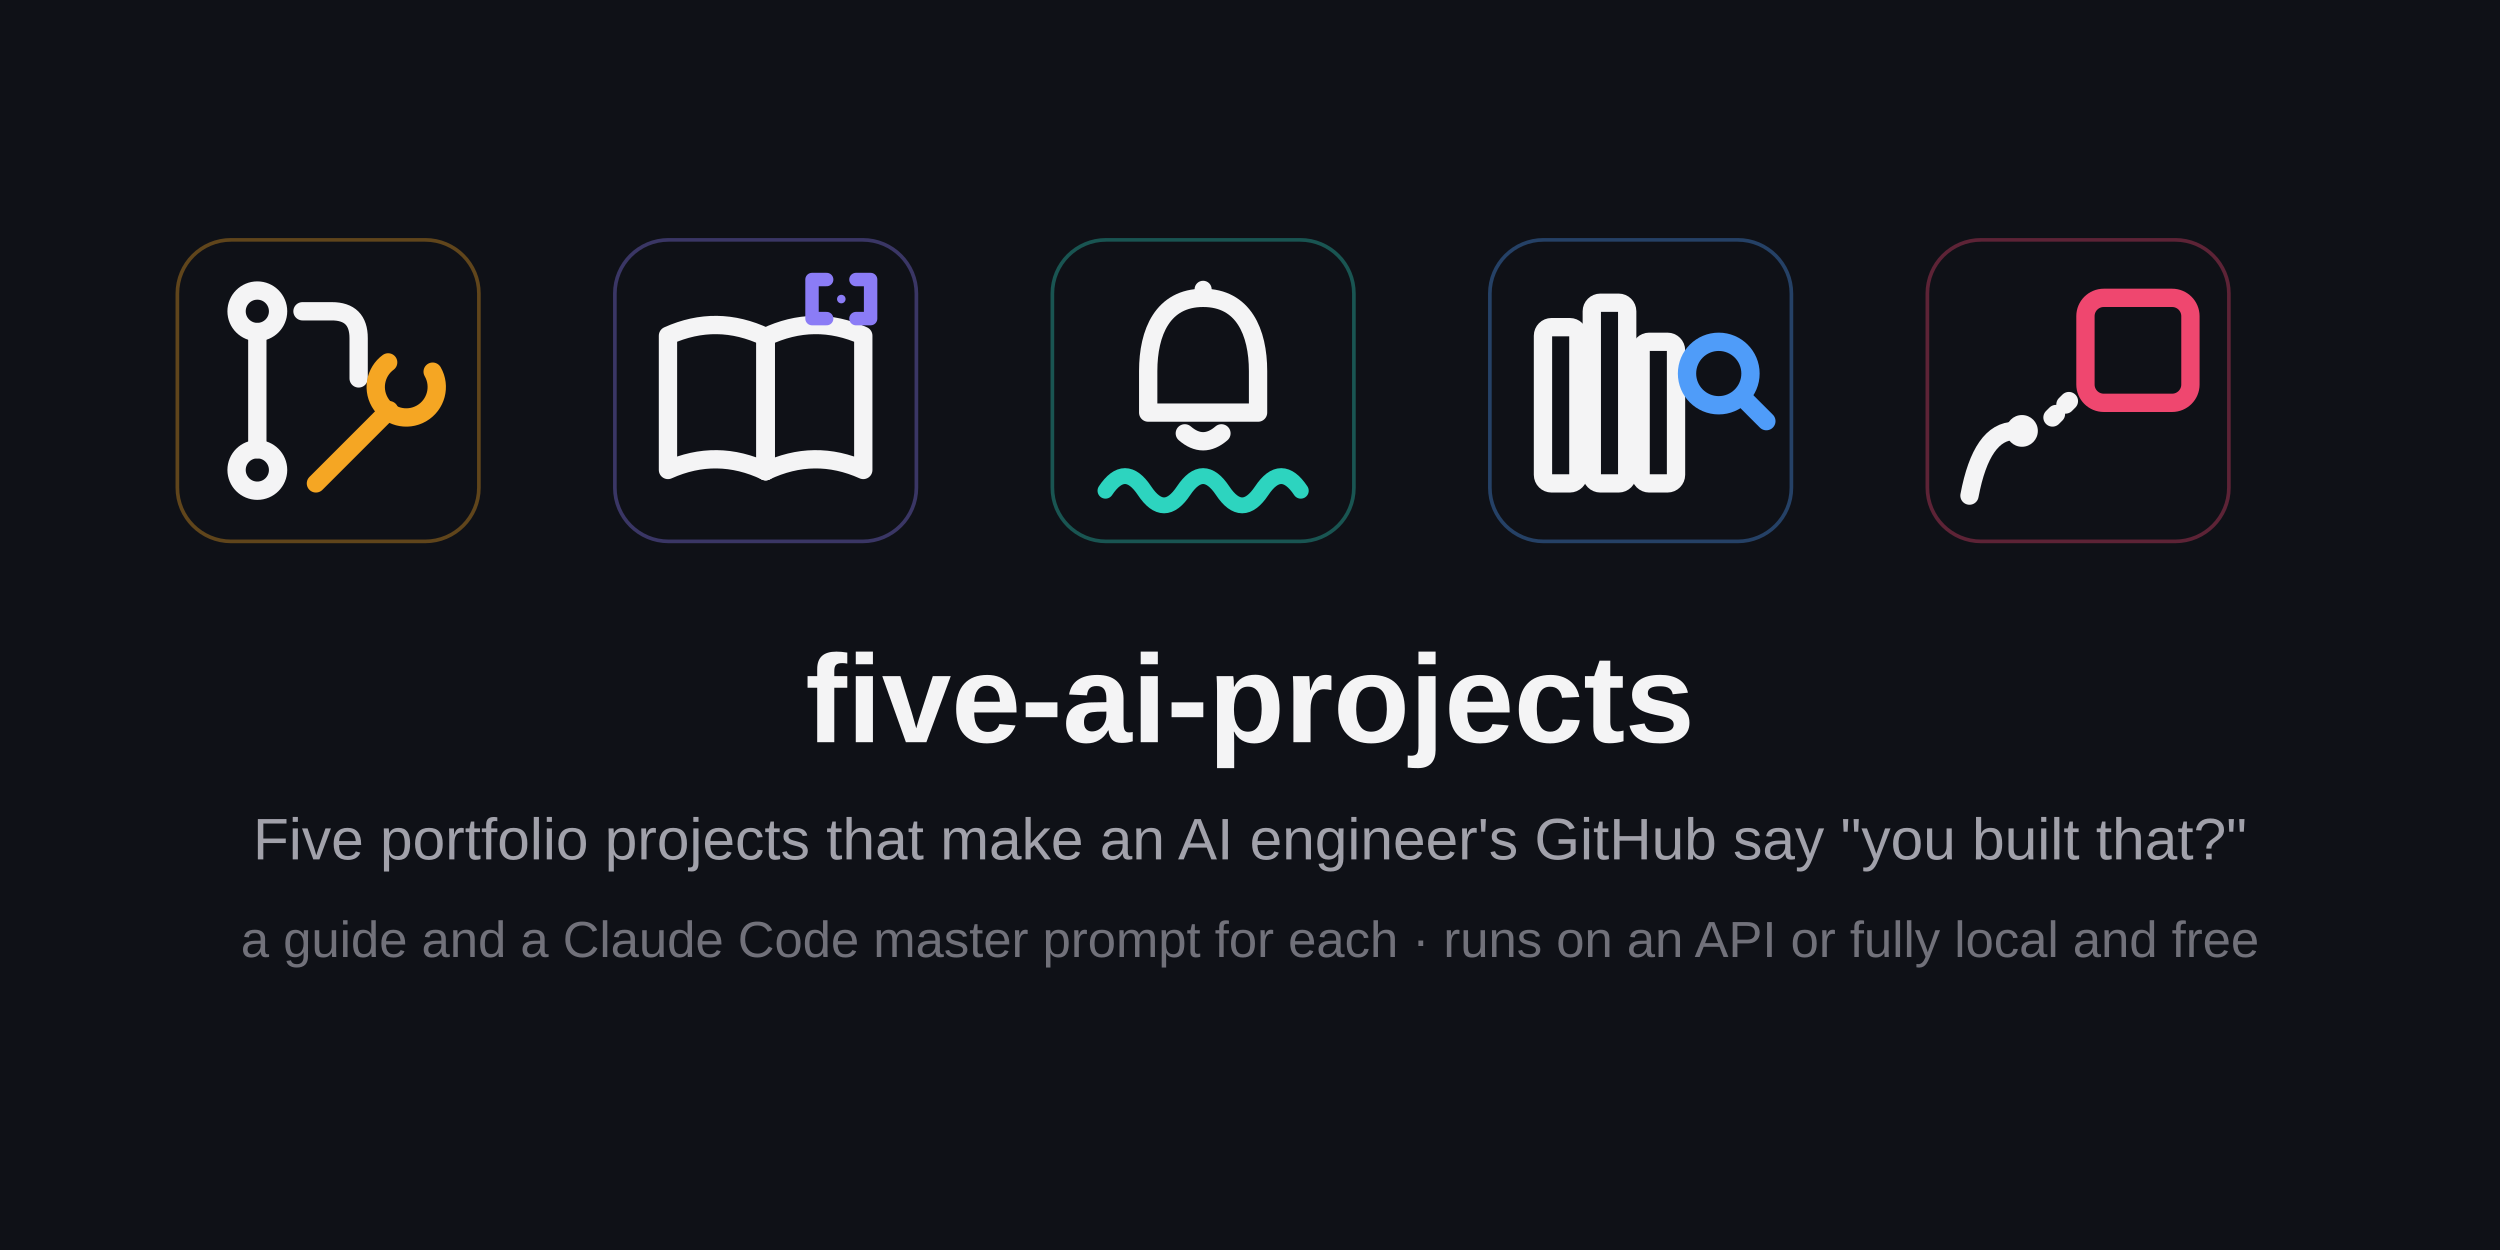
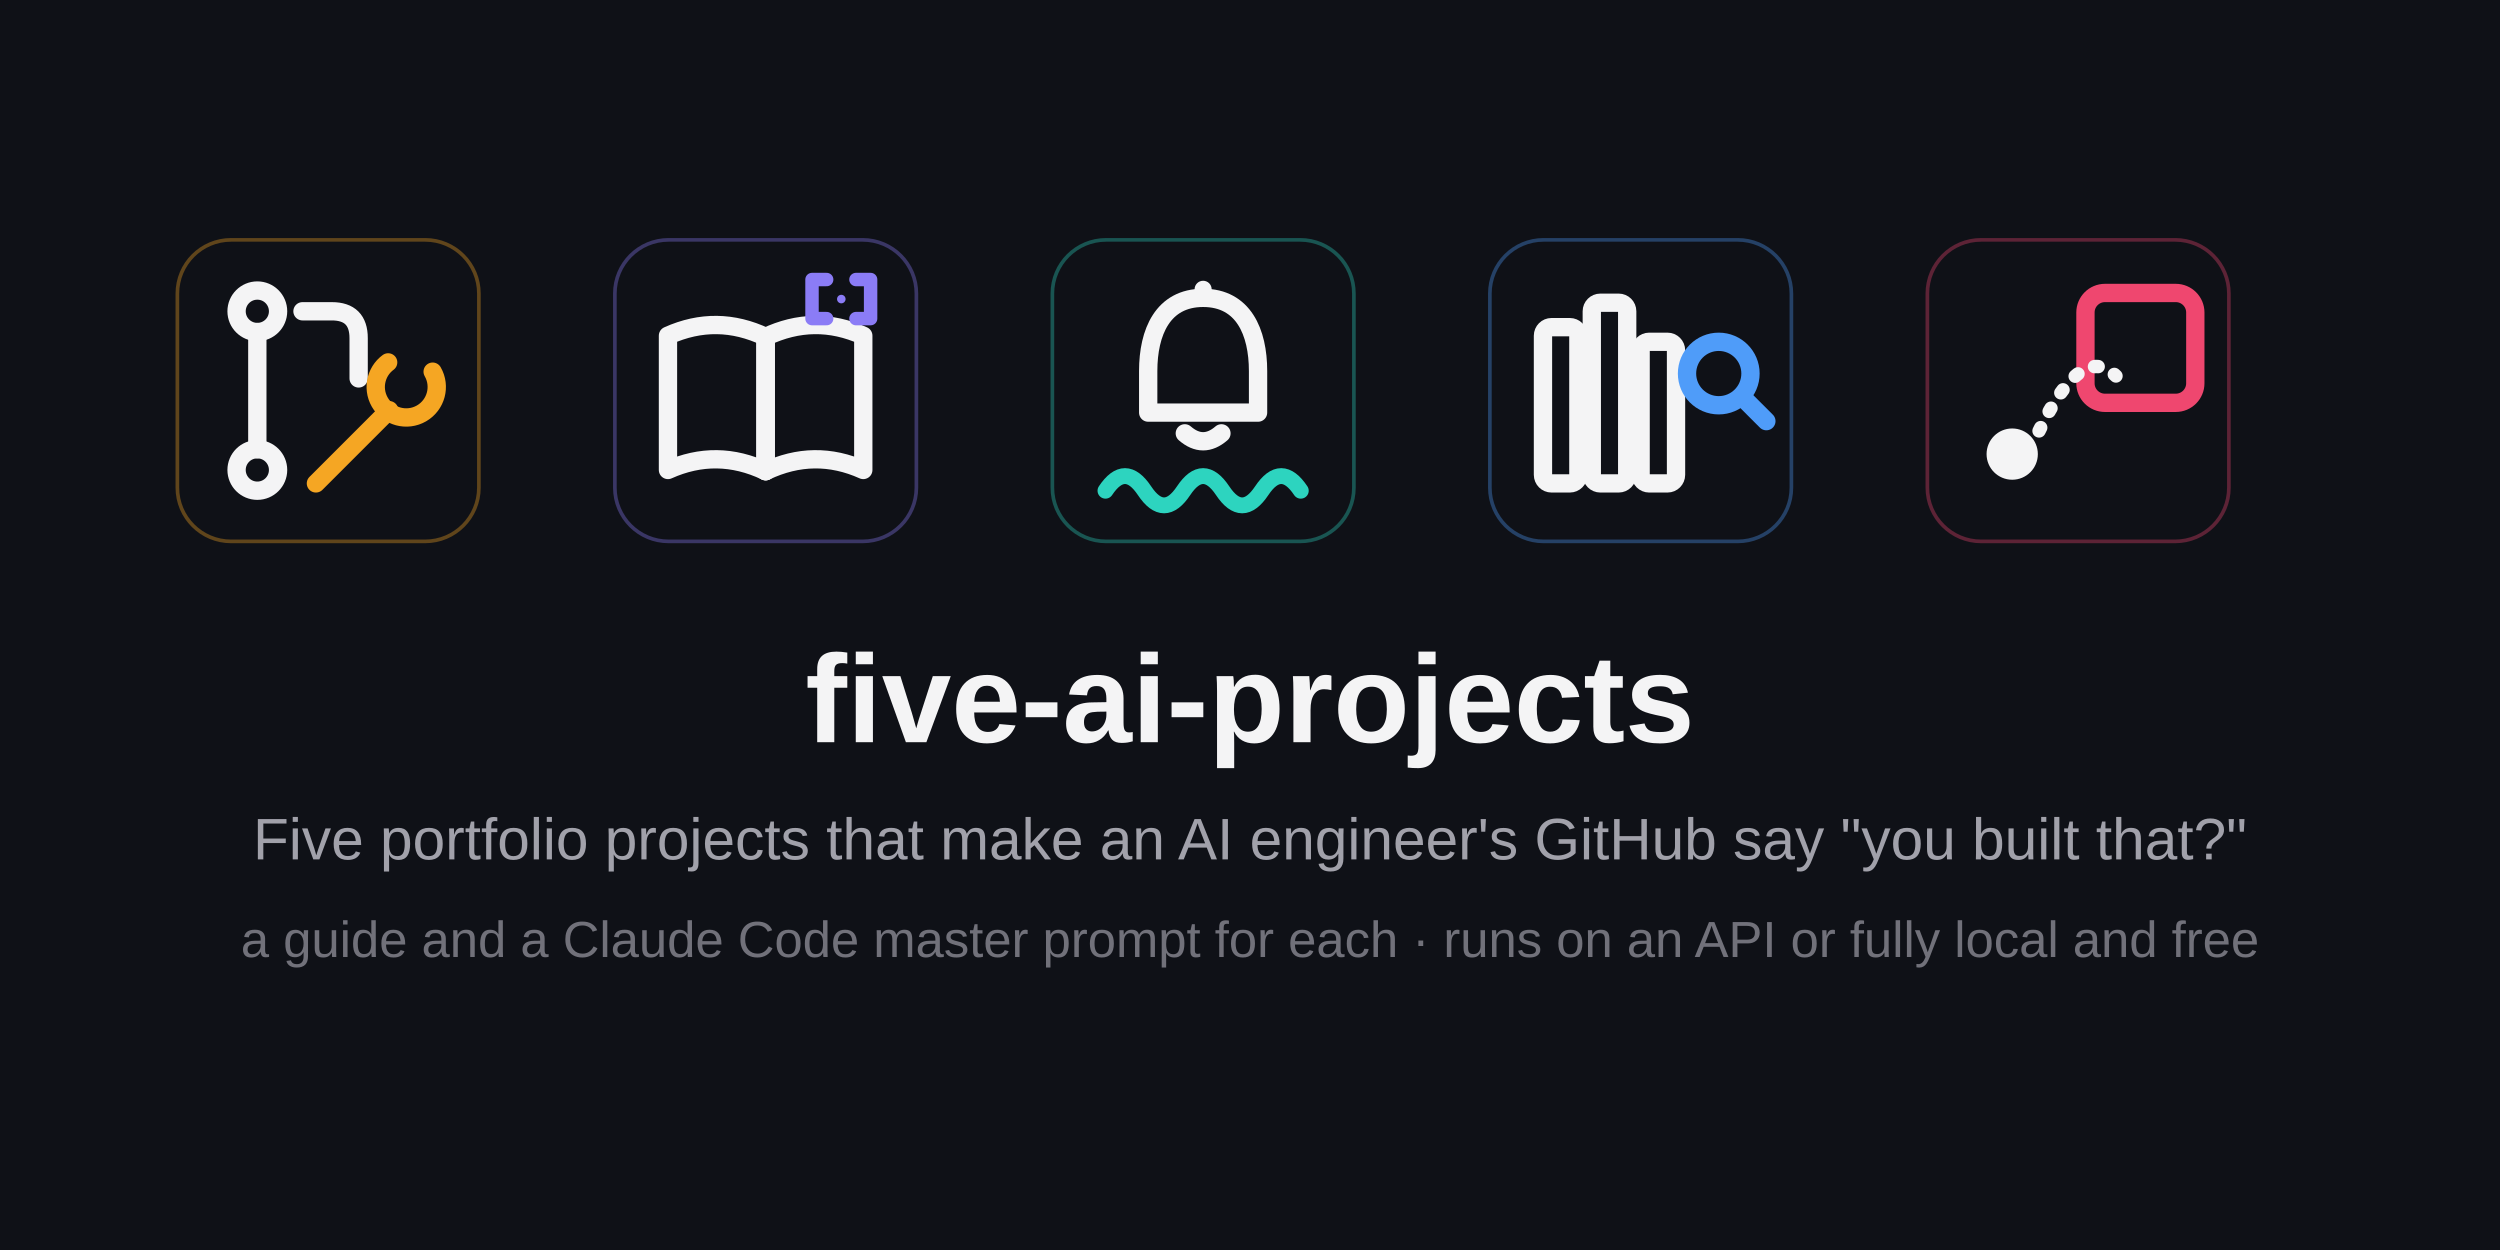
<svg xmlns="http://www.w3.org/2000/svg" viewBox="0 0 1280 640" width="1280" height="640">
  <rect width="1280" height="640" fill="#0f1117" />
  <g transform="translate(88 120) scale(0.3125)">
    <rect width="512" height="512" rx="96" fill="#0f1117" />
    <rect x="9" y="9" width="494" height="494" rx="88" fill="none" stroke="#f5a623" stroke-opacity="0.35" stroke-width="6" />
    <g fill="none" stroke="#f4f4f5" stroke-width="30" stroke-linecap="round" stroke-linejoin="round">
      <circle cx="140" cy="126" r="34" />
      <circle cx="140" cy="386" r="34" />
      <path d="M140 160 V352" />
      <path d="M214 126 H262 Q306 126 306 170 V236" />
    </g>
    <g fill="none" stroke="#f5a623" stroke-width="30" stroke-linecap="round" stroke-linejoin="round">
      <circle cx="384" cy="250" r="50" stroke-dasharray="230 84" transform="rotate(-30 384 250)" />
      <path d="M356 288 L236 408" />
    </g>
  </g>
  <g transform="translate(312 120) scale(0.3125)">
    <rect width="512" height="512" rx="96" fill="#0f1117" />
    <rect x="9" y="9" width="494" height="494" rx="88" fill="none" stroke="#8b7cf6" stroke-opacity="0.35" stroke-width="6" />
    <g fill="none" stroke="#f4f4f5" stroke-width="30" stroke-linecap="round" stroke-linejoin="round">
      <path d="M256 168 Q176 130 96 166 V386 Q176 350 256 388 Z" />
      <path d="M256 168 Q336 130 416 166 V386 Q336 350 256 388 Z" />
      <path d="M256 168 V388" />
    </g>
    <g fill="none" stroke="#8b7cf6" stroke-width="22" stroke-linecap="round" stroke-linejoin="round">
      <path d="M356 74 H332 V138 H356" />
      <path d="M404 74 H428 V138 H404" />
      <circle cx="380" cy="106" r="7" fill="#8b7cf6" stroke="none" />
    </g>
  </g>
  <g transform="translate(536 120) scale(0.3125)">
    <rect width="512" height="512" rx="96" fill="#0f1117" />
    <rect x="9" y="9" width="494" height="494" rx="88" fill="none" stroke="#2dd4bf" stroke-opacity="0.35" stroke-width="6" />
    <g fill="none" stroke="#f4f4f5" stroke-width="30" stroke-linecap="round" stroke-linejoin="round">
      <path d="M256 104 C190 104 166 160 166 224 V292 H346 V224 C346 160 322 104 256 104 Z" />
      <circle cx="256" cy="90" r="14" fill="#f4f4f5" stroke="none" />
      <path d="M226 326 Q256 352 286 326" />
    </g>
    <g fill="none" stroke="#2dd4bf" stroke-width="26" stroke-linecap="round" stroke-linejoin="round">
      <path d="M96 420 q32 -48 64 0 t64 0 t64 0 t64 0 t64 0" />
    </g>
  </g>
  <g transform="translate(760 120) scale(0.3125)">
    <rect width="512" height="512" rx="96" fill="#0f1117" />
    <rect x="9" y="9" width="494" height="494" rx="88" fill="none" stroke="#4f9cf9" stroke-opacity="0.35" stroke-width="6" />
    <g fill="none" stroke="#f4f4f5" stroke-width="30" stroke-linecap="round" stroke-linejoin="round">
      <rect x="96" y="152" width="58" height="256" rx="14" />
      <rect x="176" y="112" width="58" height="296" rx="14" />
      <rect x="256" y="176" width="58" height="232" rx="14" />
    </g>
    <g fill="none" stroke="#4f9cf9" stroke-width="30" stroke-linecap="round" stroke-linejoin="round">
      <circle cx="384" cy="228" r="52" />
      <path d="M422 266 L462 306" />
    </g>
  </g>
  <g transform="translate(984 120) scale(0.3125)">
    <rect width="512" height="512" rx="96" fill="#0f1117" />
    <rect x="9" y="9" width="494" height="494" rx="88" fill="none" stroke="#ef476f" stroke-opacity="0.35" stroke-width="6" />
    <g fill="none" stroke="#ef476f" stroke-width="30" stroke-linecap="round" stroke-linejoin="round">
-       <rect x="268" y="104" width="172" height="172" rx="30" />
+       <rect x="268" y="96" width="180" height="180" rx="32" />
    </g>
    <g fill="none" stroke="#f4f4f5" stroke-width="30" stroke-linecap="round" stroke-linejoin="round">
-       <path d="M78 428 Q98 322 152 322" />
-       <circle cx="164" cy="322" r="26" fill="#f4f4f5" stroke="none" />
-       <path d="M214 300 L246 268" stroke-dasharray="8 22" />
+       <circle cx="148" cy="360" r="42" fill="#f4f4f5" stroke="none" />
+       <path d="M192 322 Q262 176 318 232" stroke-dasharray="6 30" stroke-width="22" />
    </g>
  </g>
  <text x="640" y="380" text-anchor="middle" font-family="-apple-system, 'Helvetica Neue', Arial, sans-serif" font-size="64" font-weight="700" fill="#f4f4f5">five-ai-projects</text>
  <text x="640" y="440" text-anchor="middle" font-family="-apple-system, 'Helvetica Neue', Arial, sans-serif" font-size="30" fill="#a1a1aa">Five portfolio projects that make an AI engineer's GitHub say "you built that?"</text>
  <text x="640" y="490" text-anchor="middle" font-family="-apple-system, 'Helvetica Neue', Arial, sans-serif" font-size="26" fill="#71717a">a guide and a Claude Code master prompt for each · runs on an API or fully local and free</text>
</svg>
